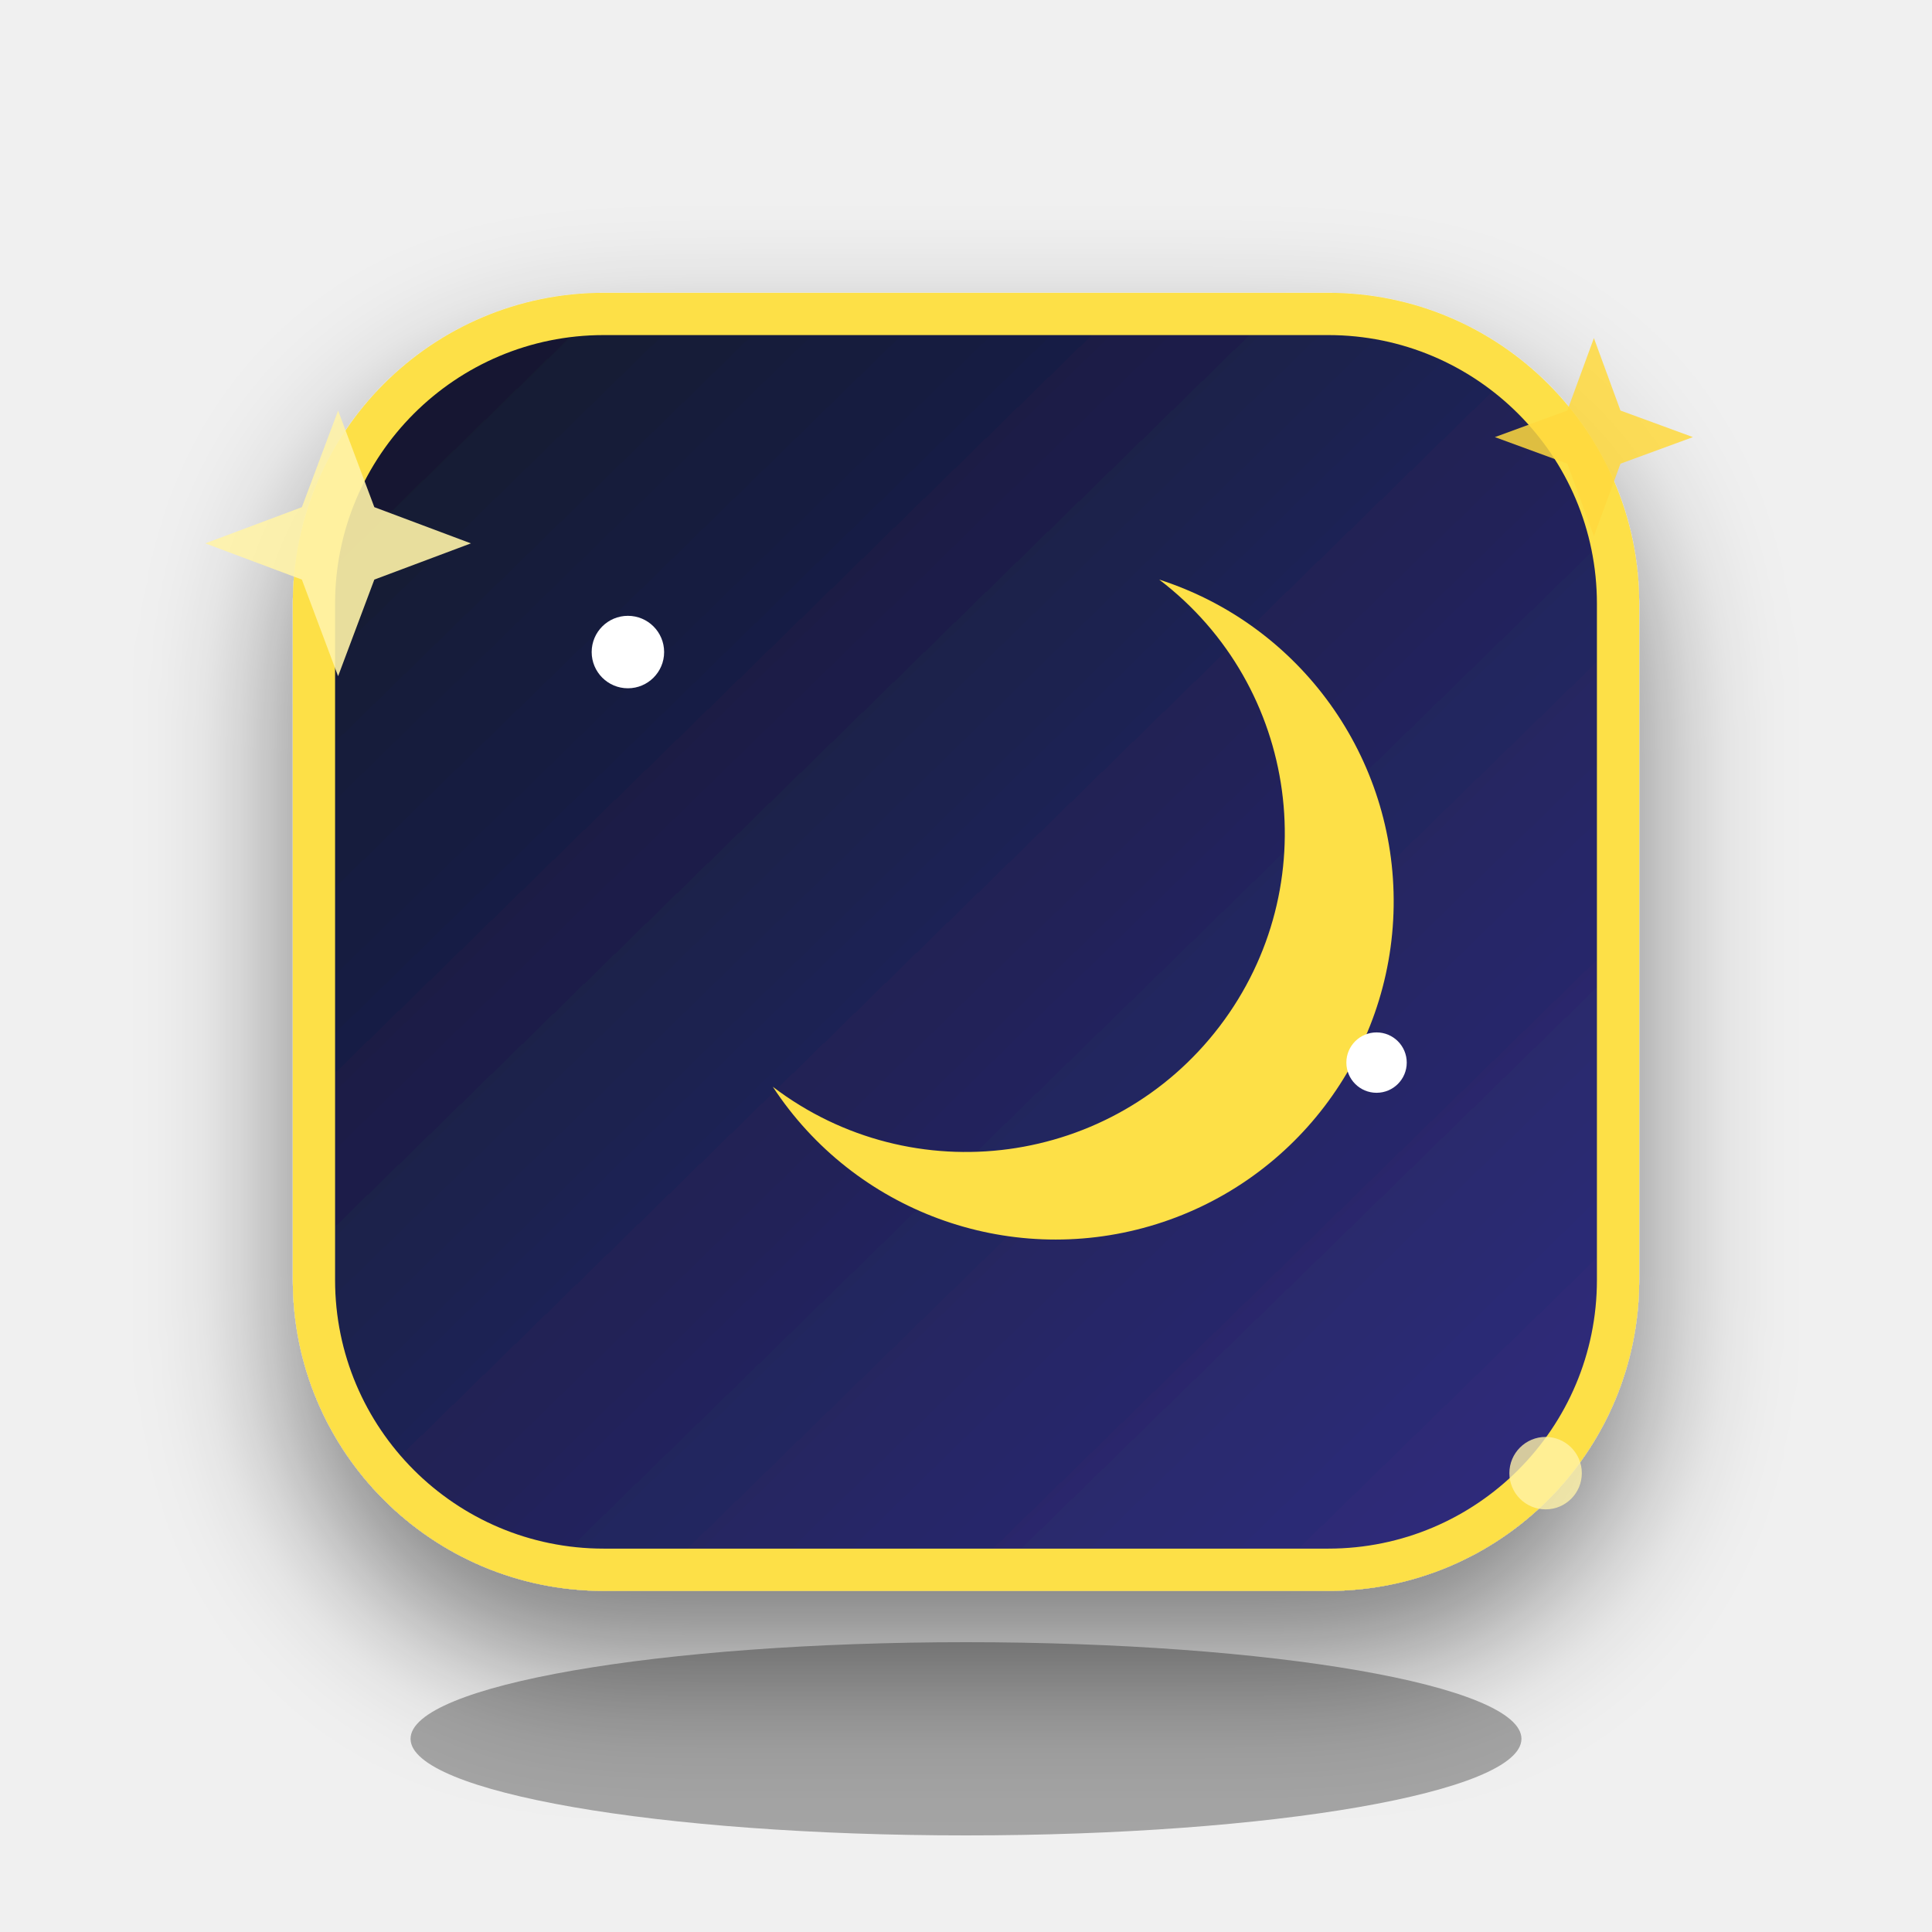
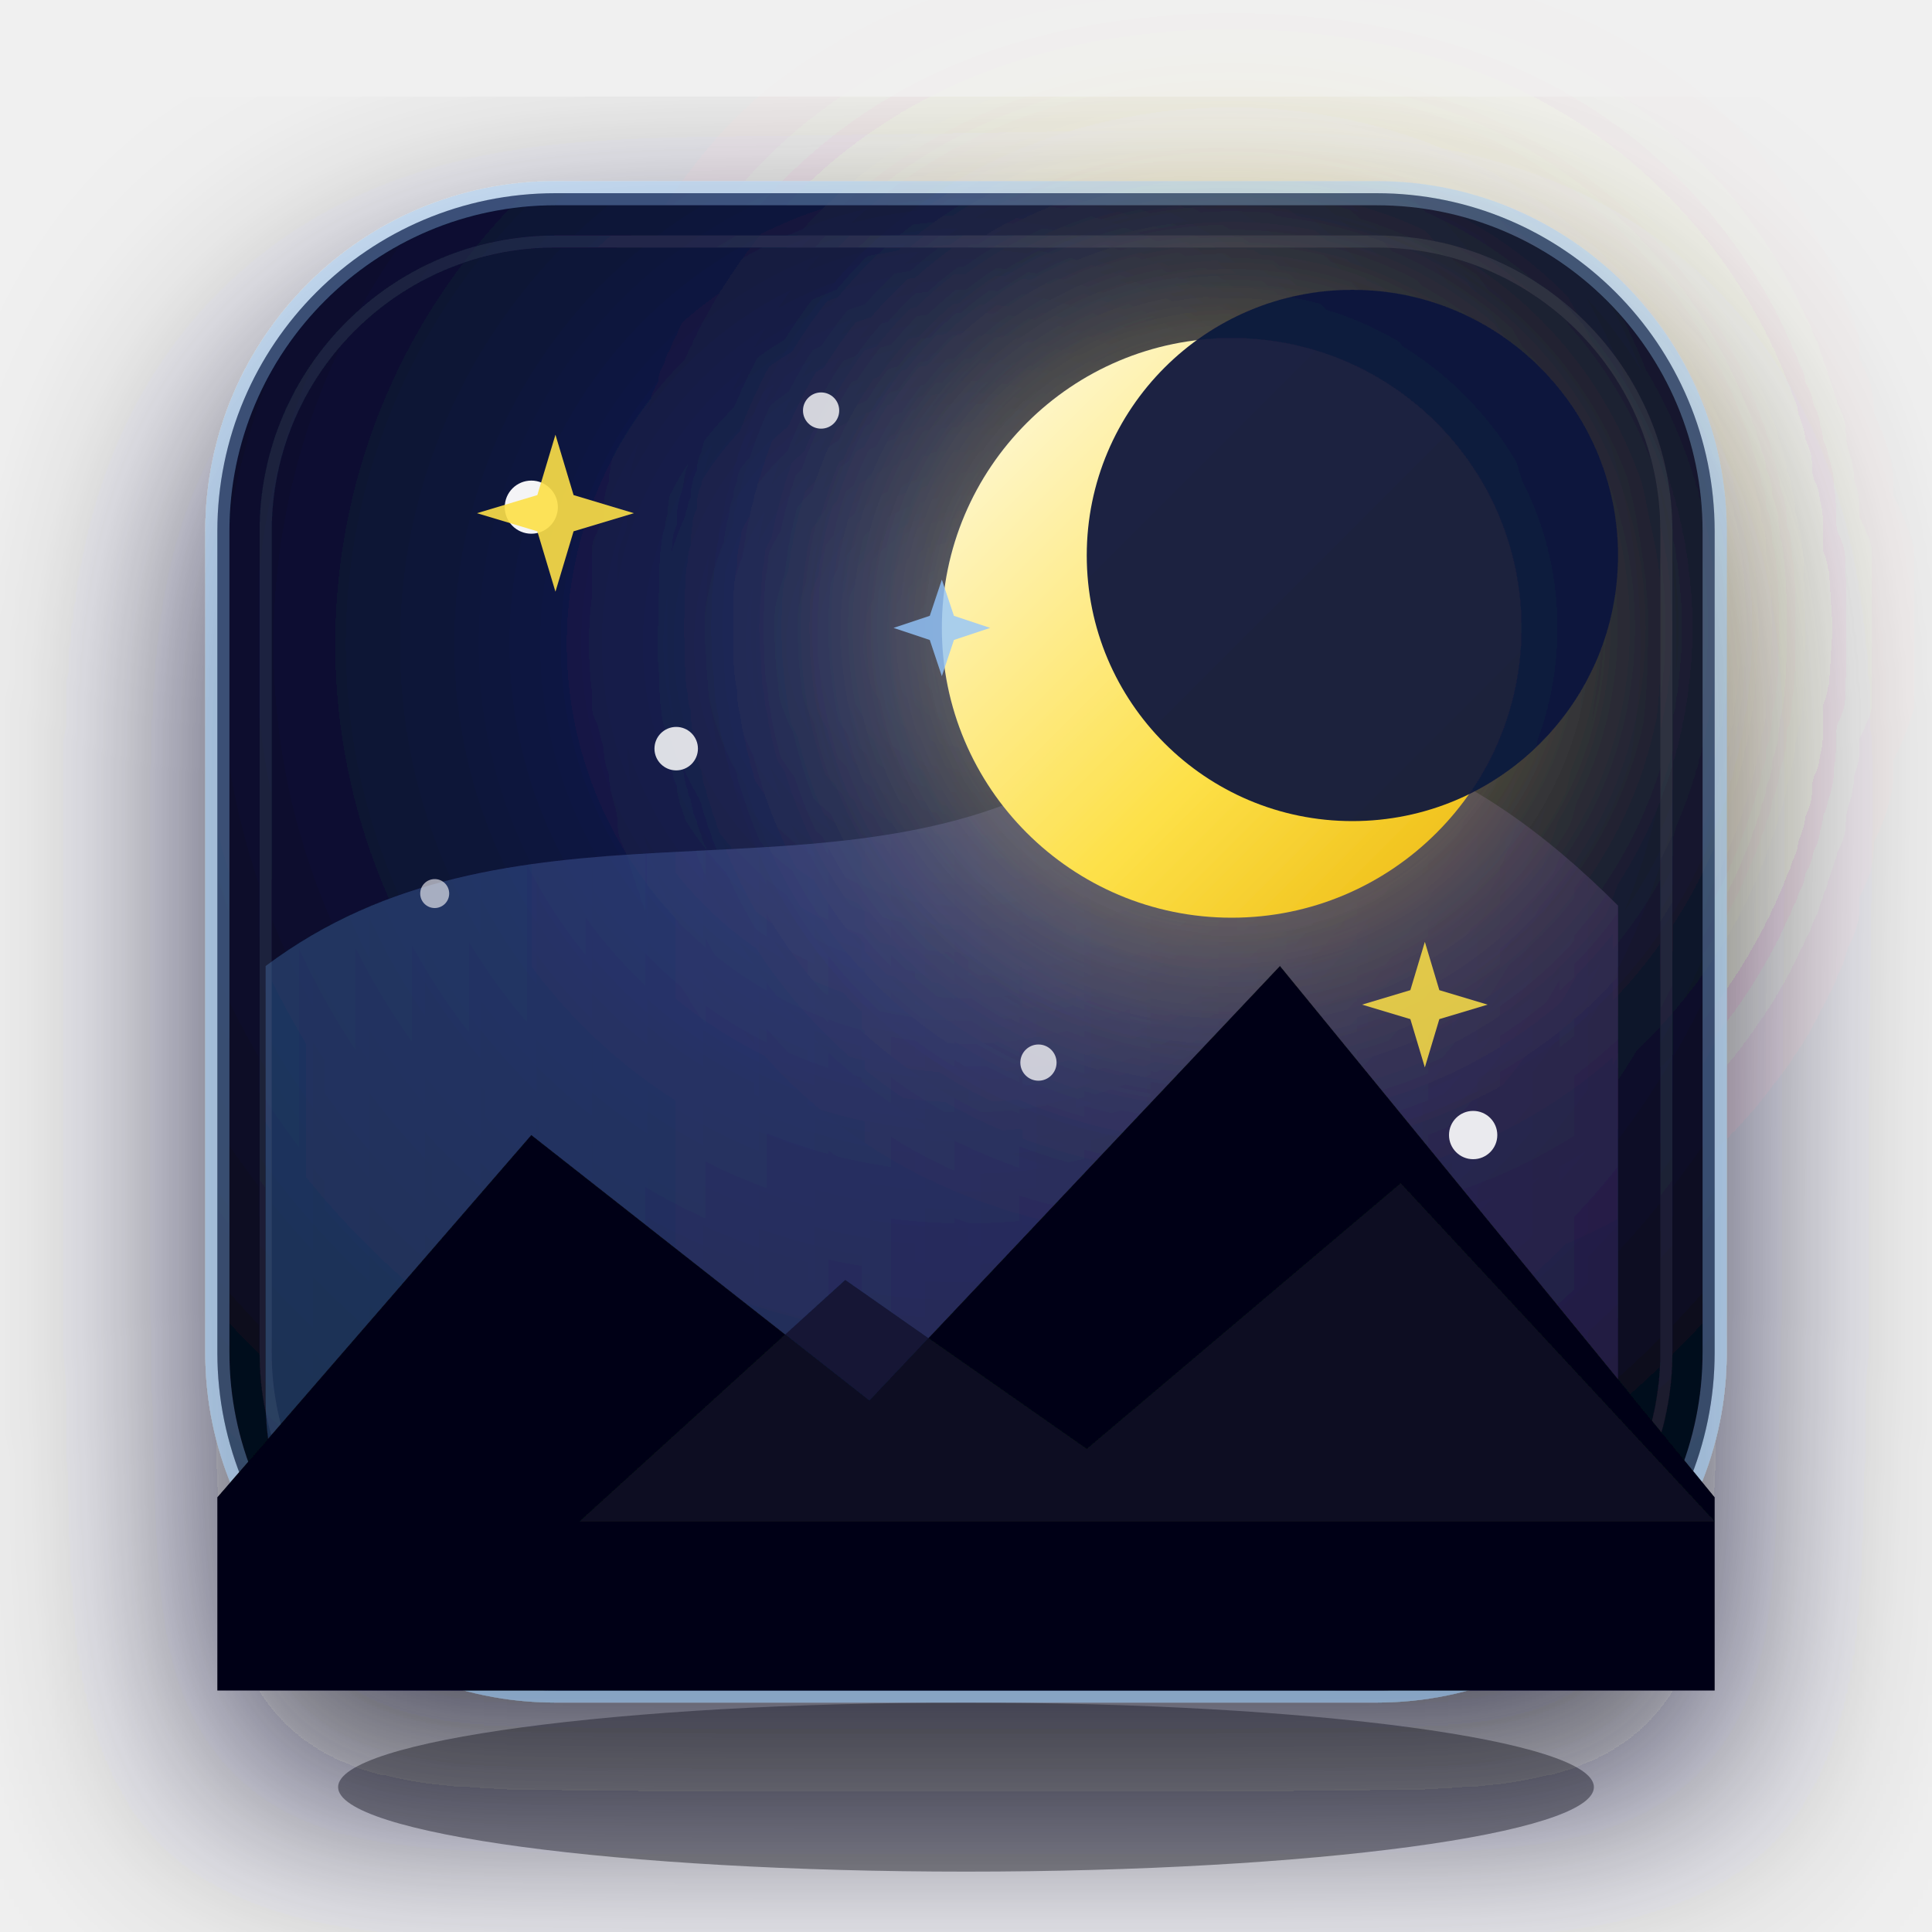
<svg xmlns="http://www.w3.org/2000/svg" viewBox="0 0 160 160" fill="none">
  <defs>
-     <filter id="sh" x="-20%" y="-20%" width="140%" height="145%">
-       <feDropShadow dx="0" dy="6" stdDeviation="6" flood-color="#080612" flood-opacity="0.48" />
+     <filter id="glow-noche" x="-20%" y="-20%" width="140%" height="140%">
+       <feDropShadow dx="0" dy="8" stdDeviation="10" flood-color="#0b102b" flood-opacity="0.8" />
    </filter>
-     <linearGradient id="goldG" x1="0" y1="0" x2="1" y2="1">
-       <stop offset="0%" stop-color="#FFF3A8" />
-       <stop offset="50%" stop-color="#FFD93D" />
-       <stop offset="100%" stop-color="#E08E00" />
+     <radialGradient id="sky-noche" cx="50%" cy="30%" r="75%">
+       <stop offset="0%" stop-color="#1e2a6b" />
+       <stop offset="45%" stop-color="#0d143a" />
+       <stop offset="100%" stop-color="#050818" />
+     </radialGradient>
+     <linearGradient id="moonG" x1="0" y1="0" x2="1" y2="1">
+       <stop offset="0%" stop-color="#fffced" />
+       <stop offset="60%" stop-color="#fde047" />
+       <stop offset="100%" stop-color="#eab308" />
    </linearGradient>
-     <linearGradient id="bg_noche" x1="0" y1="0" x2="1" y2="1">
-       <stop offset="0%" stop-color="#0F172A" />
-       <stop offset="100%" stop-color="#312E81" />
+     <linearGradient id="cloudN" x1="0" y1="0" x2="1" y2="0">
+       <stop offset="0%" stop-color="#60a5fa" stop-opacity="0.25" />
+       <stop offset="100%" stop-color="#c084fc" stop-opacity="0.15" />
    </linearGradient>
  </defs>
-   <ellipse cx="80" cy="144" rx="46" ry="8" fill="#000" opacity="0.32" />
-   <g filter="url(#sh)">
-     <rect x="26" y="26" width="108" height="104" rx="24" fill="url(#bg_noche)" stroke="#FDE047" stroke-width="3.5" />
-     <path d="M96 48a28 28 0 1 1-32 42 22 22 0 0 0 32-42z" fill="#FDE047" />
-     <circle cx="52" cy="54" r="3" fill="#FFF" />
-     <circle cx="114" cy="88" r="2.5" fill="#FFF" />
+   <ellipse cx="80" cy="148" rx="52" ry="7" fill="#000" opacity="0.4" />
+   <g filter="url(#glow-noche)">
+     <rect x="18" y="16" width="124" height="124" rx="28" fill="url(#sky-noche)" stroke="rgba(147,197,253,0.35)" stroke-width="2" />
+     <rect x="22" y="20" width="116" height="116" rx="24" stroke="rgba(255,255,255,0.08)" stroke-width="1" />
+     <path d="M22 80c20-15 45-5 65-15s35-2 47 10v41a24 24 0 0 1-24 24H46a24 24 0 0 1-24-24V80z" fill="url(#cloudN)" />
+     <circle cx="102" cy="52" r="24" fill="url(#moonG)" filter="drop-shadow(0 0 14px rgba(253,224,71,0.65))" />
+     <circle cx="112" cy="46" r="22" fill="#0e173d" opacity="0.94" />
+     <g fill="#fff">
+       <circle cx="44" cy="42" r="2.2" opacity="0.95" />
+       <circle cx="68" cy="34" r="1.5" opacity="0.8" />
+       <circle cx="56" cy="62" r="1.8" opacity="0.85" />
+       <circle cx="36" cy="74" r="1.2" opacity="0.6" />
+       <circle cx="86" cy="88" r="1.5" opacity="0.75" />
+       <circle cx="122" cy="94" r="2" opacity="0.9" />
+     </g>
+     <path d="M46 36l1.5 5 5 1.5-5 1.5-1.5 5-1.5-5-5-1.5 5-1.5z" fill="#fde047" opacity="0.9" />
+     <path d="M78 48l1 3 3 1-3 1-1 3-1-3-3-1 3-1z" fill="#93c5fd" opacity="0.8" />
+     <path d="M118 78l1.2 4 4 1.2-4 1.2-1.2 4-1.2-4-4-1.2 4-1.2z" fill="#fde047" opacity="0.85" />
+     <path d="M18 124l26-30 28 22 34-36 36 44v16H18z" fill="#040612" />
+     <path d="M48 126l22-20 20 14 26-22 26 28H48z" fill="#0a0f26" opacity="0.7" />
  </g>
-   <path d="M28 34l3 8 8 3-8 3-3 8-3-8-8-3 8-3z" fill="#FFF3A8" opacity="0.9" />
-   <path d="M132 28l2.2 6 6 2.2-6 2.2-2.2 6-2.2-6-6-2.2 6-2.2z" fill="#FFD93D" opacity="0.85" />
-   <circle cx="128" cy="122" r="3" fill="#FFF3A8" opacity="0.8" />
</svg>
